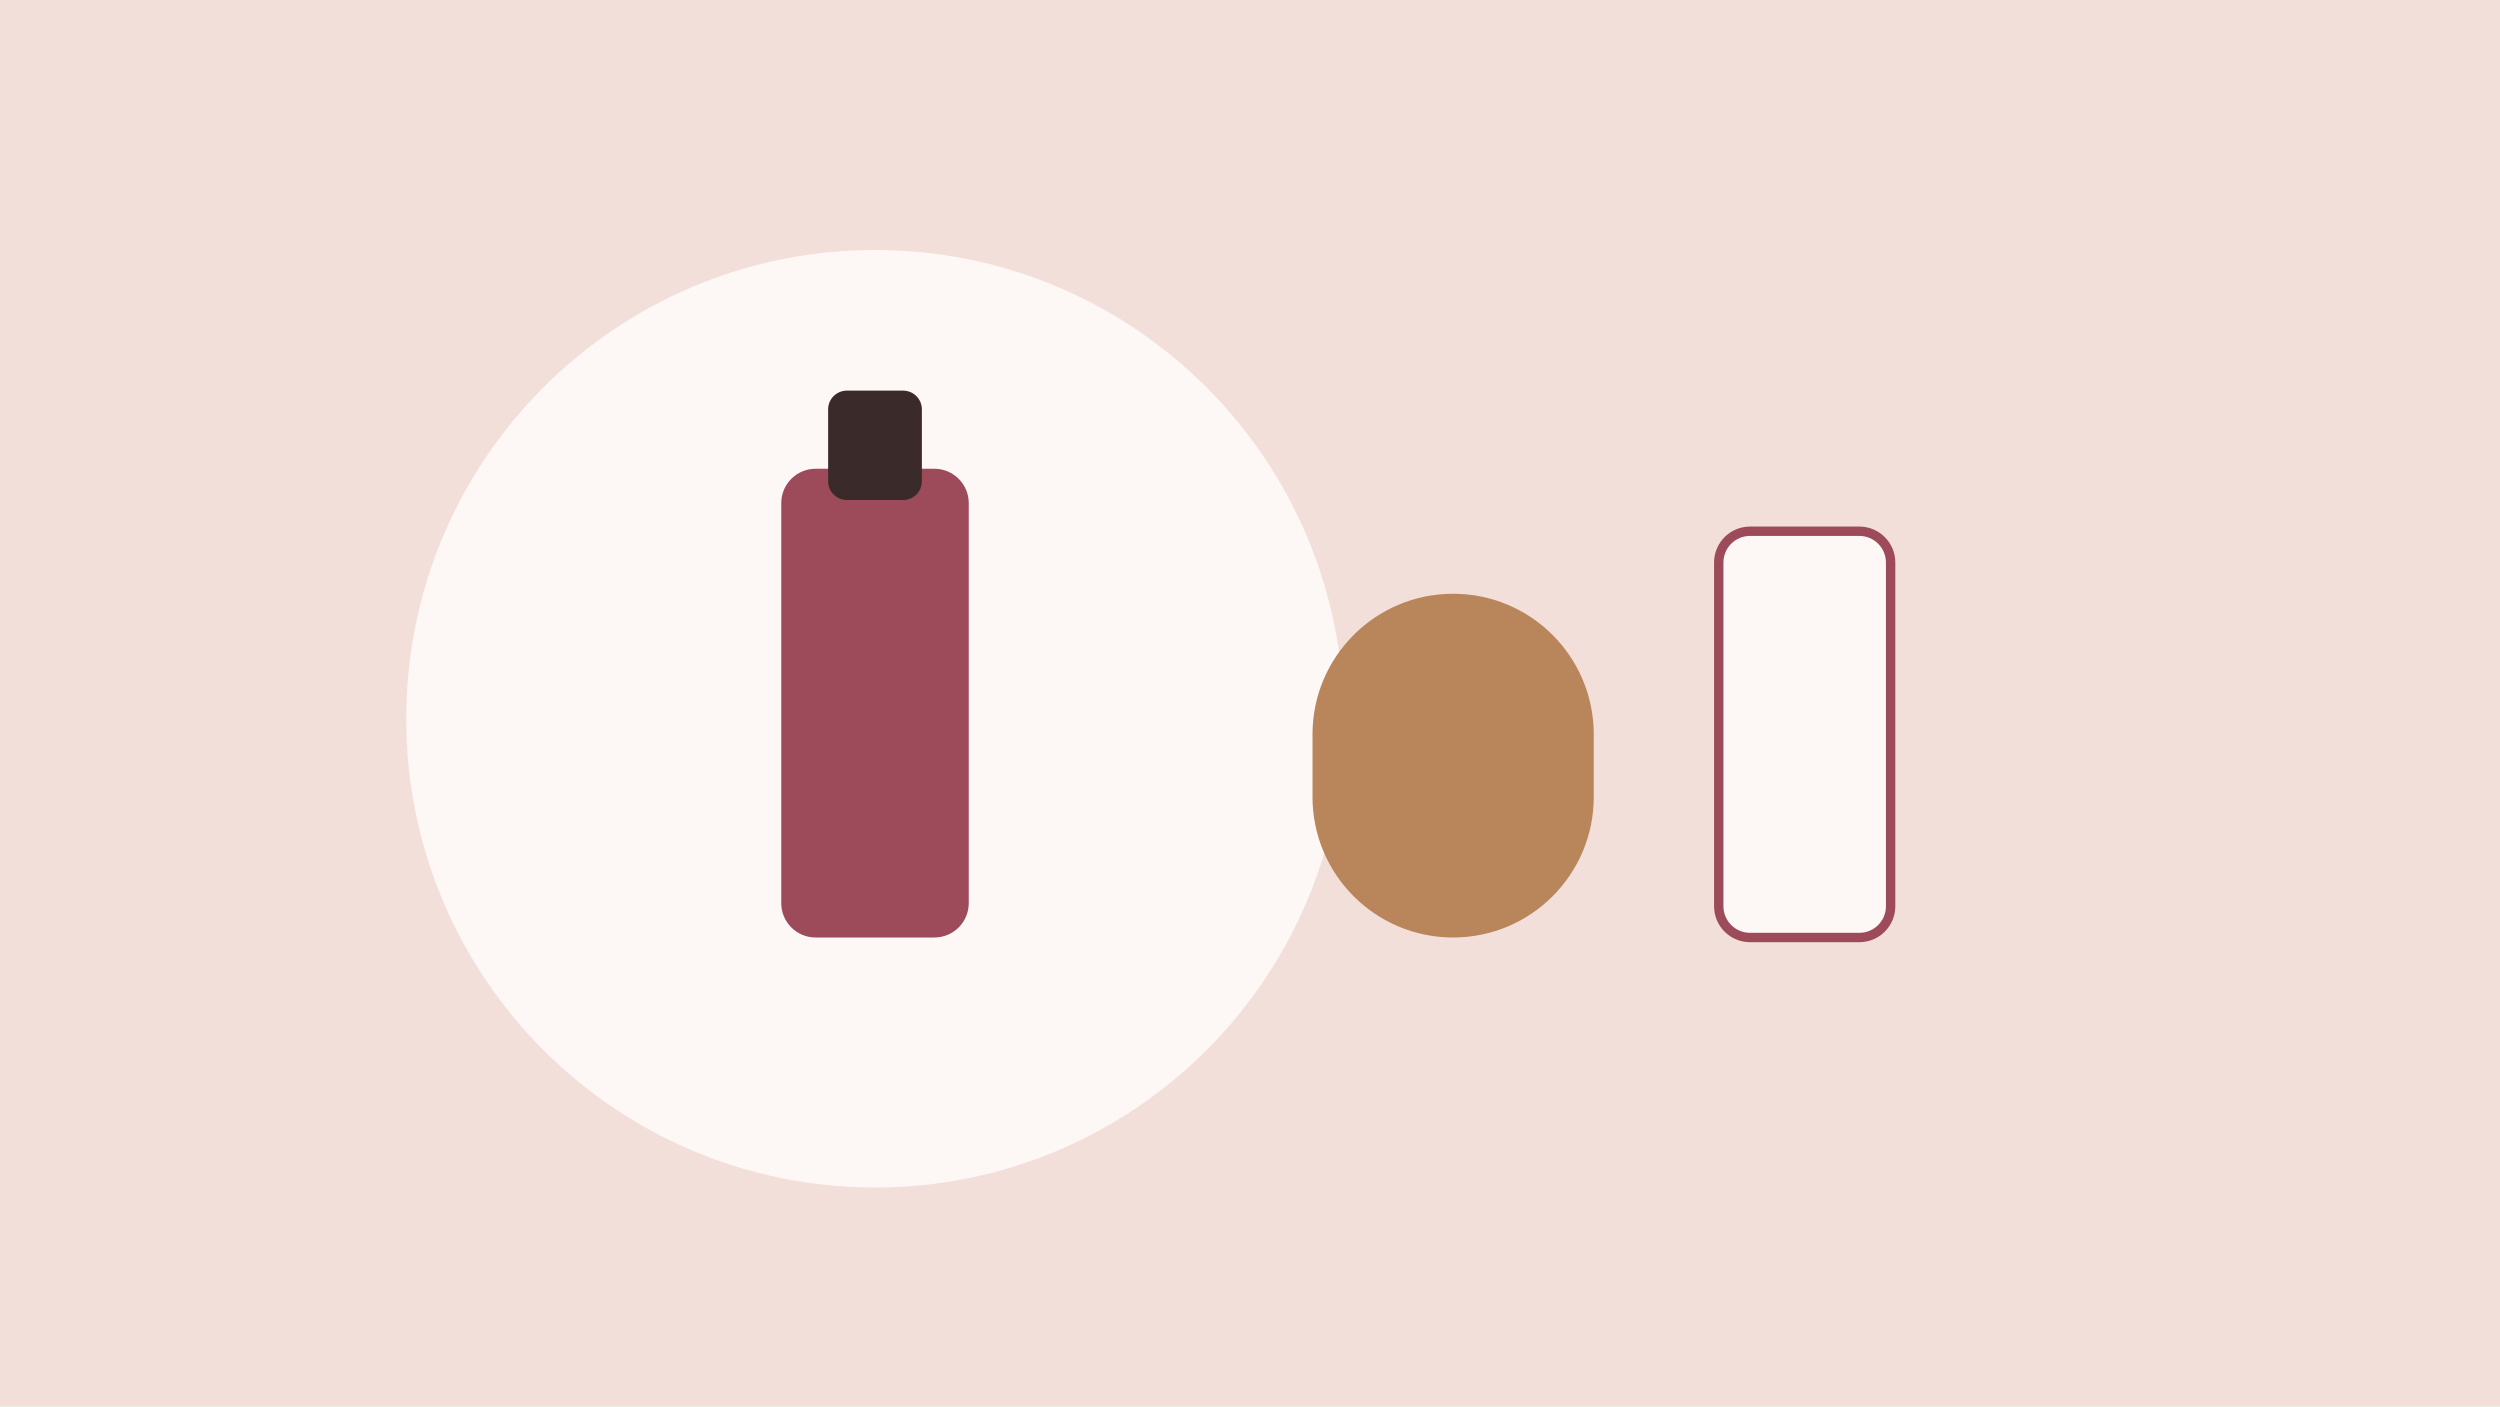
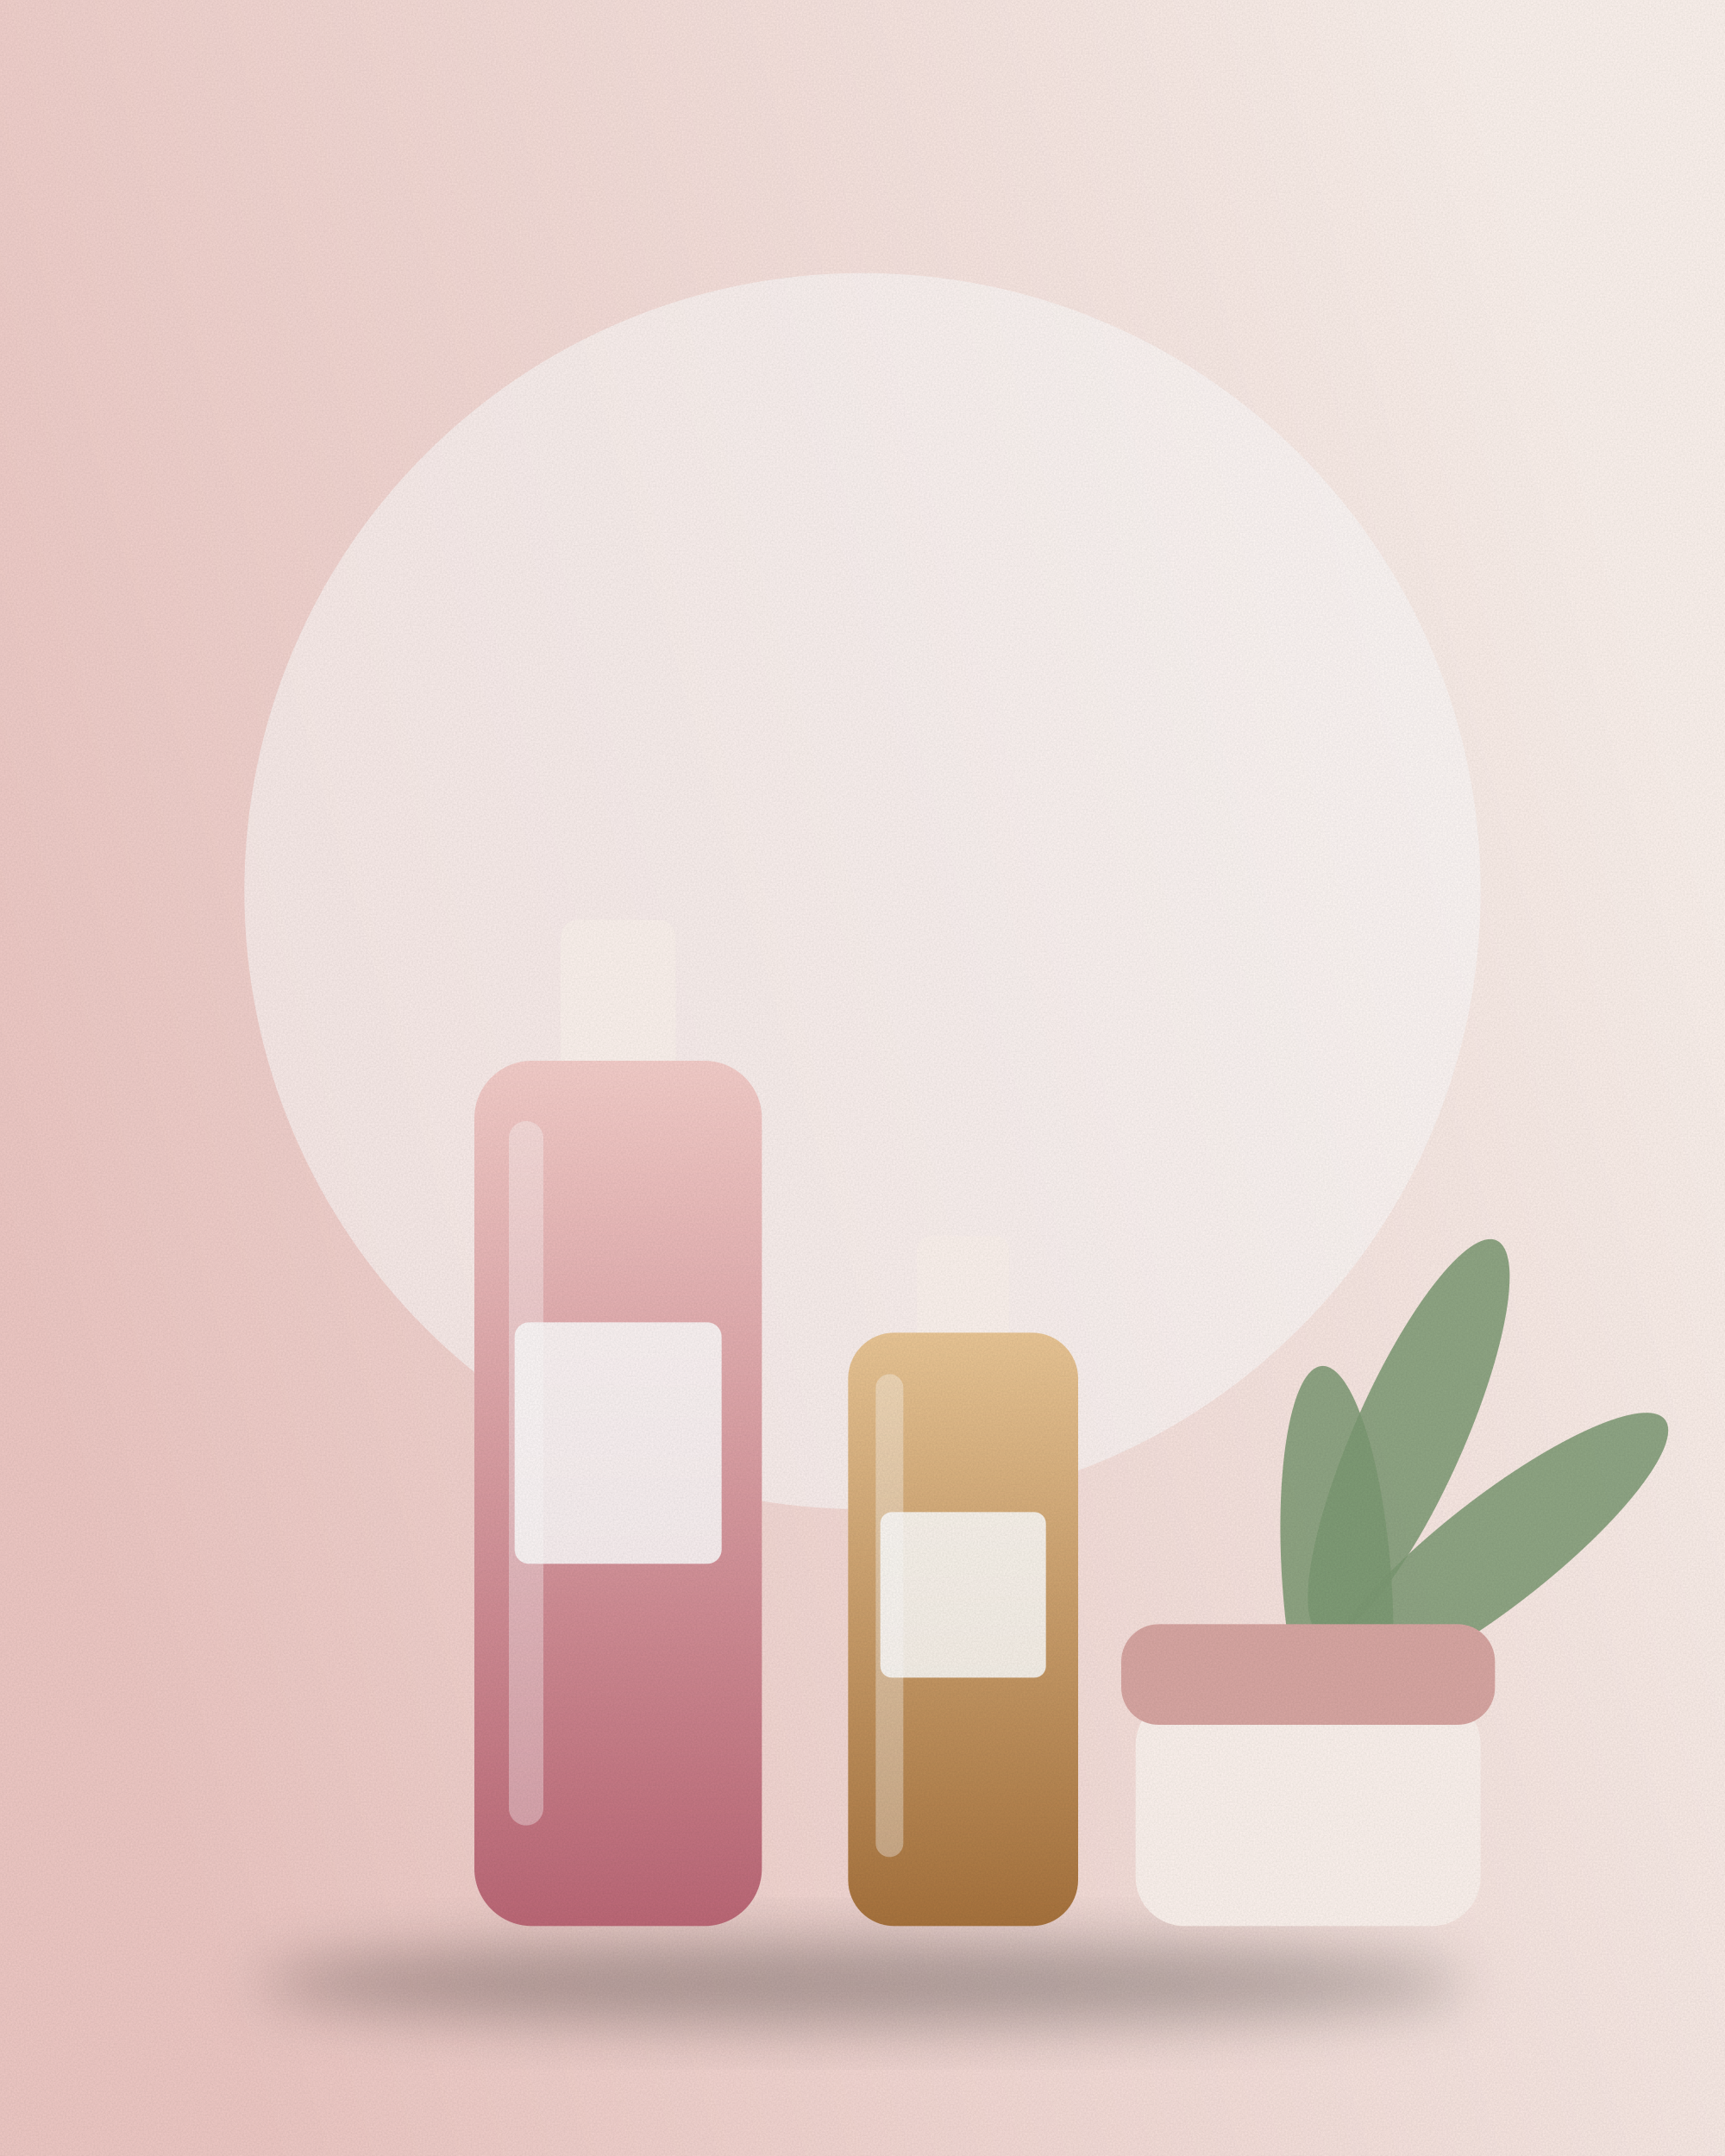
- <svg xmlns="http://www.w3.org/2000/svg" viewBox="0 0 1600 900" preserveAspectRatio="xMidYMid slice" role="img" aria-hidden="true">
-   <defs />
-   <rect width="1600" height="900" fill="#f3dfd9" />
-   <circle cx="560" cy="460" r="300" fill="#fdf8f6" />
-   <rect x="500" y="300" width="120" height="300" rx="22" fill="#9d4a5b" />
-   <rect x="530" y="250" width="60" height="70" rx="12" fill="#3b2a2a" />
-   <rect x="840" y="380" width="180" height="220" rx="90" fill="#b9855a" />
-   <rect x="1100" y="340" width="110" height="260" rx="20" fill="#fdf8f6" stroke="#9d4a5b" stroke-width="6" />
+ <svg xmlns="http://www.w3.org/2000/svg" viewBox="0 0 1200 1500" preserveAspectRatio="xMidYMid slice" role="img" aria-hidden="true">
+   <defs>
+     <filter id="n" x="0" y="0" width="100%" height="100%">
+       <feTurbulence type="fractalNoise" baseFrequency=".85" numOctaves="2" stitchTiles="stitch" />
+       <feColorMatrix values="0 0 0 0 0 0 0 0 0 0 0 0 0 0 0 0 0 0 .09 0" />
+     </filter>
+     <linearGradient id="bg" gradientTransform="rotate(160 .5 .5)">
+       <stop offset="0" stop-color="#fdf3ee" />
+       <stop offset="1" stop-color="#efc9c5" />
+     </linearGradient>
+     <linearGradient id="glass" gradientTransform="rotate(90 .5 .5)">
+       <stop offset="0" stop-color="#f6cfcb" />
+       <stop offset="1" stop-color="#bd6877" />
+     </linearGradient>
+     <linearGradient id="amber" gradientTransform="rotate(90 .5 .5)">
+       <stop offset="0" stop-color="#ebc796" />
+       <stop offset="1" stop-color="#a8733d" />
+     </linearGradient>
+     <filter id="b1" x="-50%" y="-50%" width="200%" height="200%">
+       <feGaussianBlur stdDeviation="20" />
+     </filter>
+     <filter id="b2" x="-50%" y="-50%" width="200%" height="200%">
+       <feGaussianBlur stdDeviation="60" />
+     </filter>
+   </defs>
+   <rect width="1200" height="1500" fill="url(#bg)" />
+   <circle cx="600" cy="620" r="430" fill="#fff" opacity=".55" />
+   <ellipse cx="980" cy="1000" rx="38" ry="150" fill="#7d9a73" opacity=".85" transform="rotate(24 980 1000)" />
+   <ellipse cx="1040" cy="1080" rx="38" ry="150" fill="#7d9a73" opacity=".85" transform="rotate(52 1040 1080)" />
+   <ellipse cx="930" cy="1100" rx="38" ry="150" fill="#7d9a73" opacity=".85" transform="rotate(-4 930 1100)" />
+   <ellipse cx="600" cy="1380" rx="420" ry="30" fill="#000" opacity="0.28" filter="url(#b1)" />
+   <rect x="390.0" y="640" width="80.0" height="112.0" rx="12.0" fill="#fdf3ee" />
+   <rect x="330" y="738.0" width="200" height="602.0" rx="40.0" fill="url(#glass)" />
+   <rect x="358.0" y="920.0" width="144.0" height="168.0" rx="10.0" fill="#fff" opacity=".85" />
+   <rect x="354.0" y="780.0" width="24.0" height="490" rx="12.0" fill="#fff" opacity=".35" />
+   <rect x="638.0" y="860" width="64.0" height="76.8" rx="9.6" fill="#fdf3ee" />
+   <rect x="590" y="927.2" width="160" height="412.8" rx="32.0" fill="url(#amber)" />
+   <rect x="612.4" y="1052.0" width="115.2" height="115.2" rx="8.0" fill="#fff" opacity=".85" />
+   <rect x="609.2" y="956.0" width="19.2" height="336.0" rx="9.6" fill="#fff" opacity=".35" />
+   <rect x="790" y="1180" width="240" height="160" rx="34" fill="#fdf3ee" />
+   <rect x="780" y="1130" width="260" height="70" rx="26" fill="#d9a7a3" />
+   <rect width="1200" height="1500" filter="url(#n)" />
</svg>
